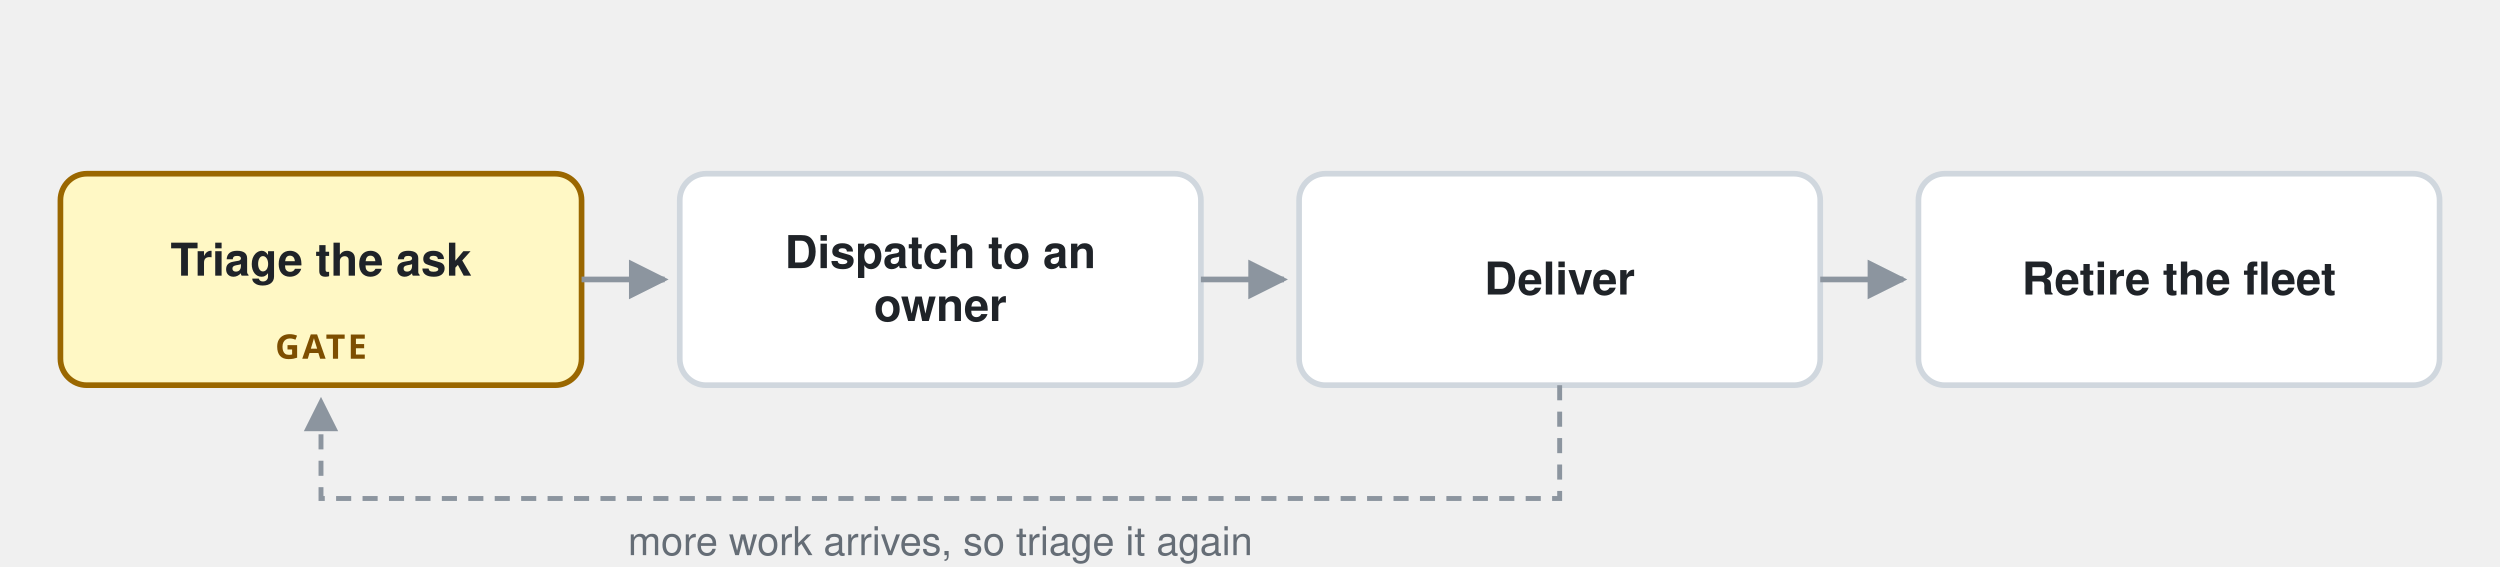
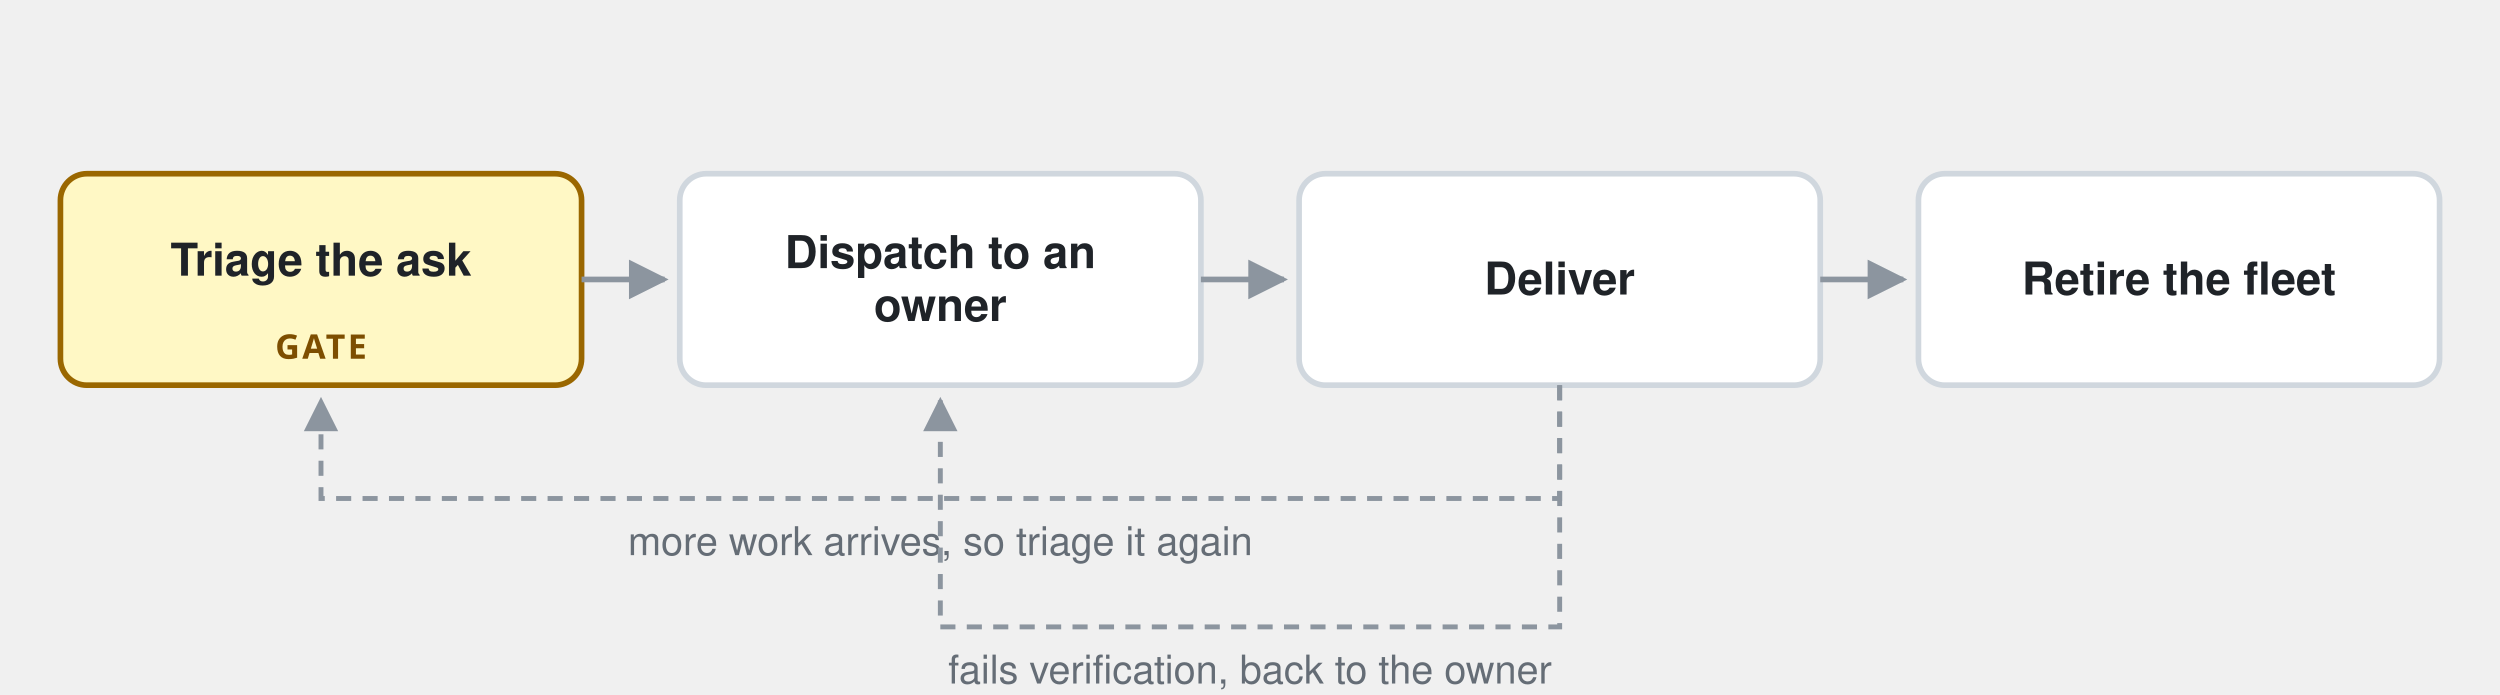
- <svg xmlns="http://www.w3.org/2000/svg" viewBox="0 0 662 150" width="662" height="150" role="img" aria-label="Swarm triages every request that arrives, rejecting an unclear one rather than routing it, and dispatches a clear one to the owner of those files or to one hired for them. Once every owner has handed back it sits in delivered and waits. The next ask goes round to triage again, and retiring the fleet is the only way out.">
+ <svg xmlns="http://www.w3.org/2000/svg" viewBox="0 0 662 184" width="662" height="184" role="img" aria-label="Swarm triages every request that arrives, rejecting an unclear one rather than routing it, and dispatches a clear one to the owner of those files or to one hired for them. Once every owner has handed back it sits in delivered and waits. The next ask goes round to triage again, and retiring the fleet is the only way out.">
  <style>
  .t{font:600 12px ui-sans-serif,-apple-system,Segoe UI,Helvetica,Arial;fill:#1f2328}
  .s{font:10.5px ui-sans-serif,-apple-system,Segoe UI,Helvetica,Arial;fill:#656d76}
  .k{font:600 9px ui-sans-serif,sans-serif;fill:#7d4e00;letter-spacing:.07em}
  .b{fill:#ffffff;stroke:#d0d7de;stroke-width:1.5}
  .g{fill:#fff8c5;stroke:#9a6700;stroke-width:1.5}
  .a{fill:#fbefff;stroke:#8250df;stroke-width:1.5}
  .m{fill:#f6f8fa;stroke:#d0d7de;stroke-width:1.5}
  .ln{stroke:#8c959f;stroke-width:1.5;fill:none}
  .lp{stroke:#8c959f;stroke-width:1.3;fill:none;stroke-dasharray:4 3}
  .at{fill:#6639ba}
  @media (prefers-color-scheme: dark){
    .t{fill:#e6edf3}.s{fill:#9198a1}.k{fill:#e3b341}
    .b{fill:#151b23;stroke:#3d444d}
    .g{fill:#2b2412;stroke:#d4a72c}
    .a{fill:#231c33;stroke:#a371f7}
    .m{fill:#0d1117;stroke:#3d444d}
    .ln,.lp{stroke:#6e7681}
    .at{fill:#c297ff}
  }
</style>
  <defs>
    <marker id="h" viewBox="0 0 10 10" refX="9" refY="5" markerWidth="7" markerHeight="7" orient="auto-start-reverse">
      <path d="M0 0 L10 5 L0 10 z" fill="#8c959f" />
    </marker>
  </defs>
  <rect class="g" x="16" y="46" width="138" height="56" rx="7" />
  <text class="t" x="85.0" y="73.0" text-anchor="middle">Triage the ask</text>
  <text class="k" x="85.0" y="95" text-anchor="middle">GATE</text>
  <rect class="b" x="180" y="46" width="138" height="56" rx="7" />
  <text class="t" x="249.0" y="71.0" text-anchor="middle">Dispatch to an</text>
  <text class="t" x="249.0" y="85.0" text-anchor="middle">owner</text>
  <path class="ln" d="M154 74.0 H176" marker-end="url(#h)" />
  <rect class="b" x="344" y="46" width="138" height="56" rx="7" />
  <text class="t" x="413.0" y="78.0" text-anchor="middle">Deliver</text>
  <path class="ln" d="M318 74.0 H340" marker-end="url(#h)" />
  <rect class="b" x="508" y="46" width="138" height="56" rx="7" />
  <text class="t" x="577.0" y="78.0" text-anchor="middle">Retire the fleet</text>
  <path class="ln" d="M482 74.0 H504" marker-end="url(#h)" />
  <path class="lp" d="M413.0 102 V132 H85.0 V106" marker-end="url(#h)" />
  <text class="s" x="249.0" y="147" text-anchor="middle">more work arrives, so triage it again</text>
+   <path class="lp" d="M413.0 102 V166 H249.0 V106" marker-end="url(#h)" />
+   <text class="s" x="331.0" y="181" text-anchor="middle">fails verification, back to the owner</text>
</svg>
